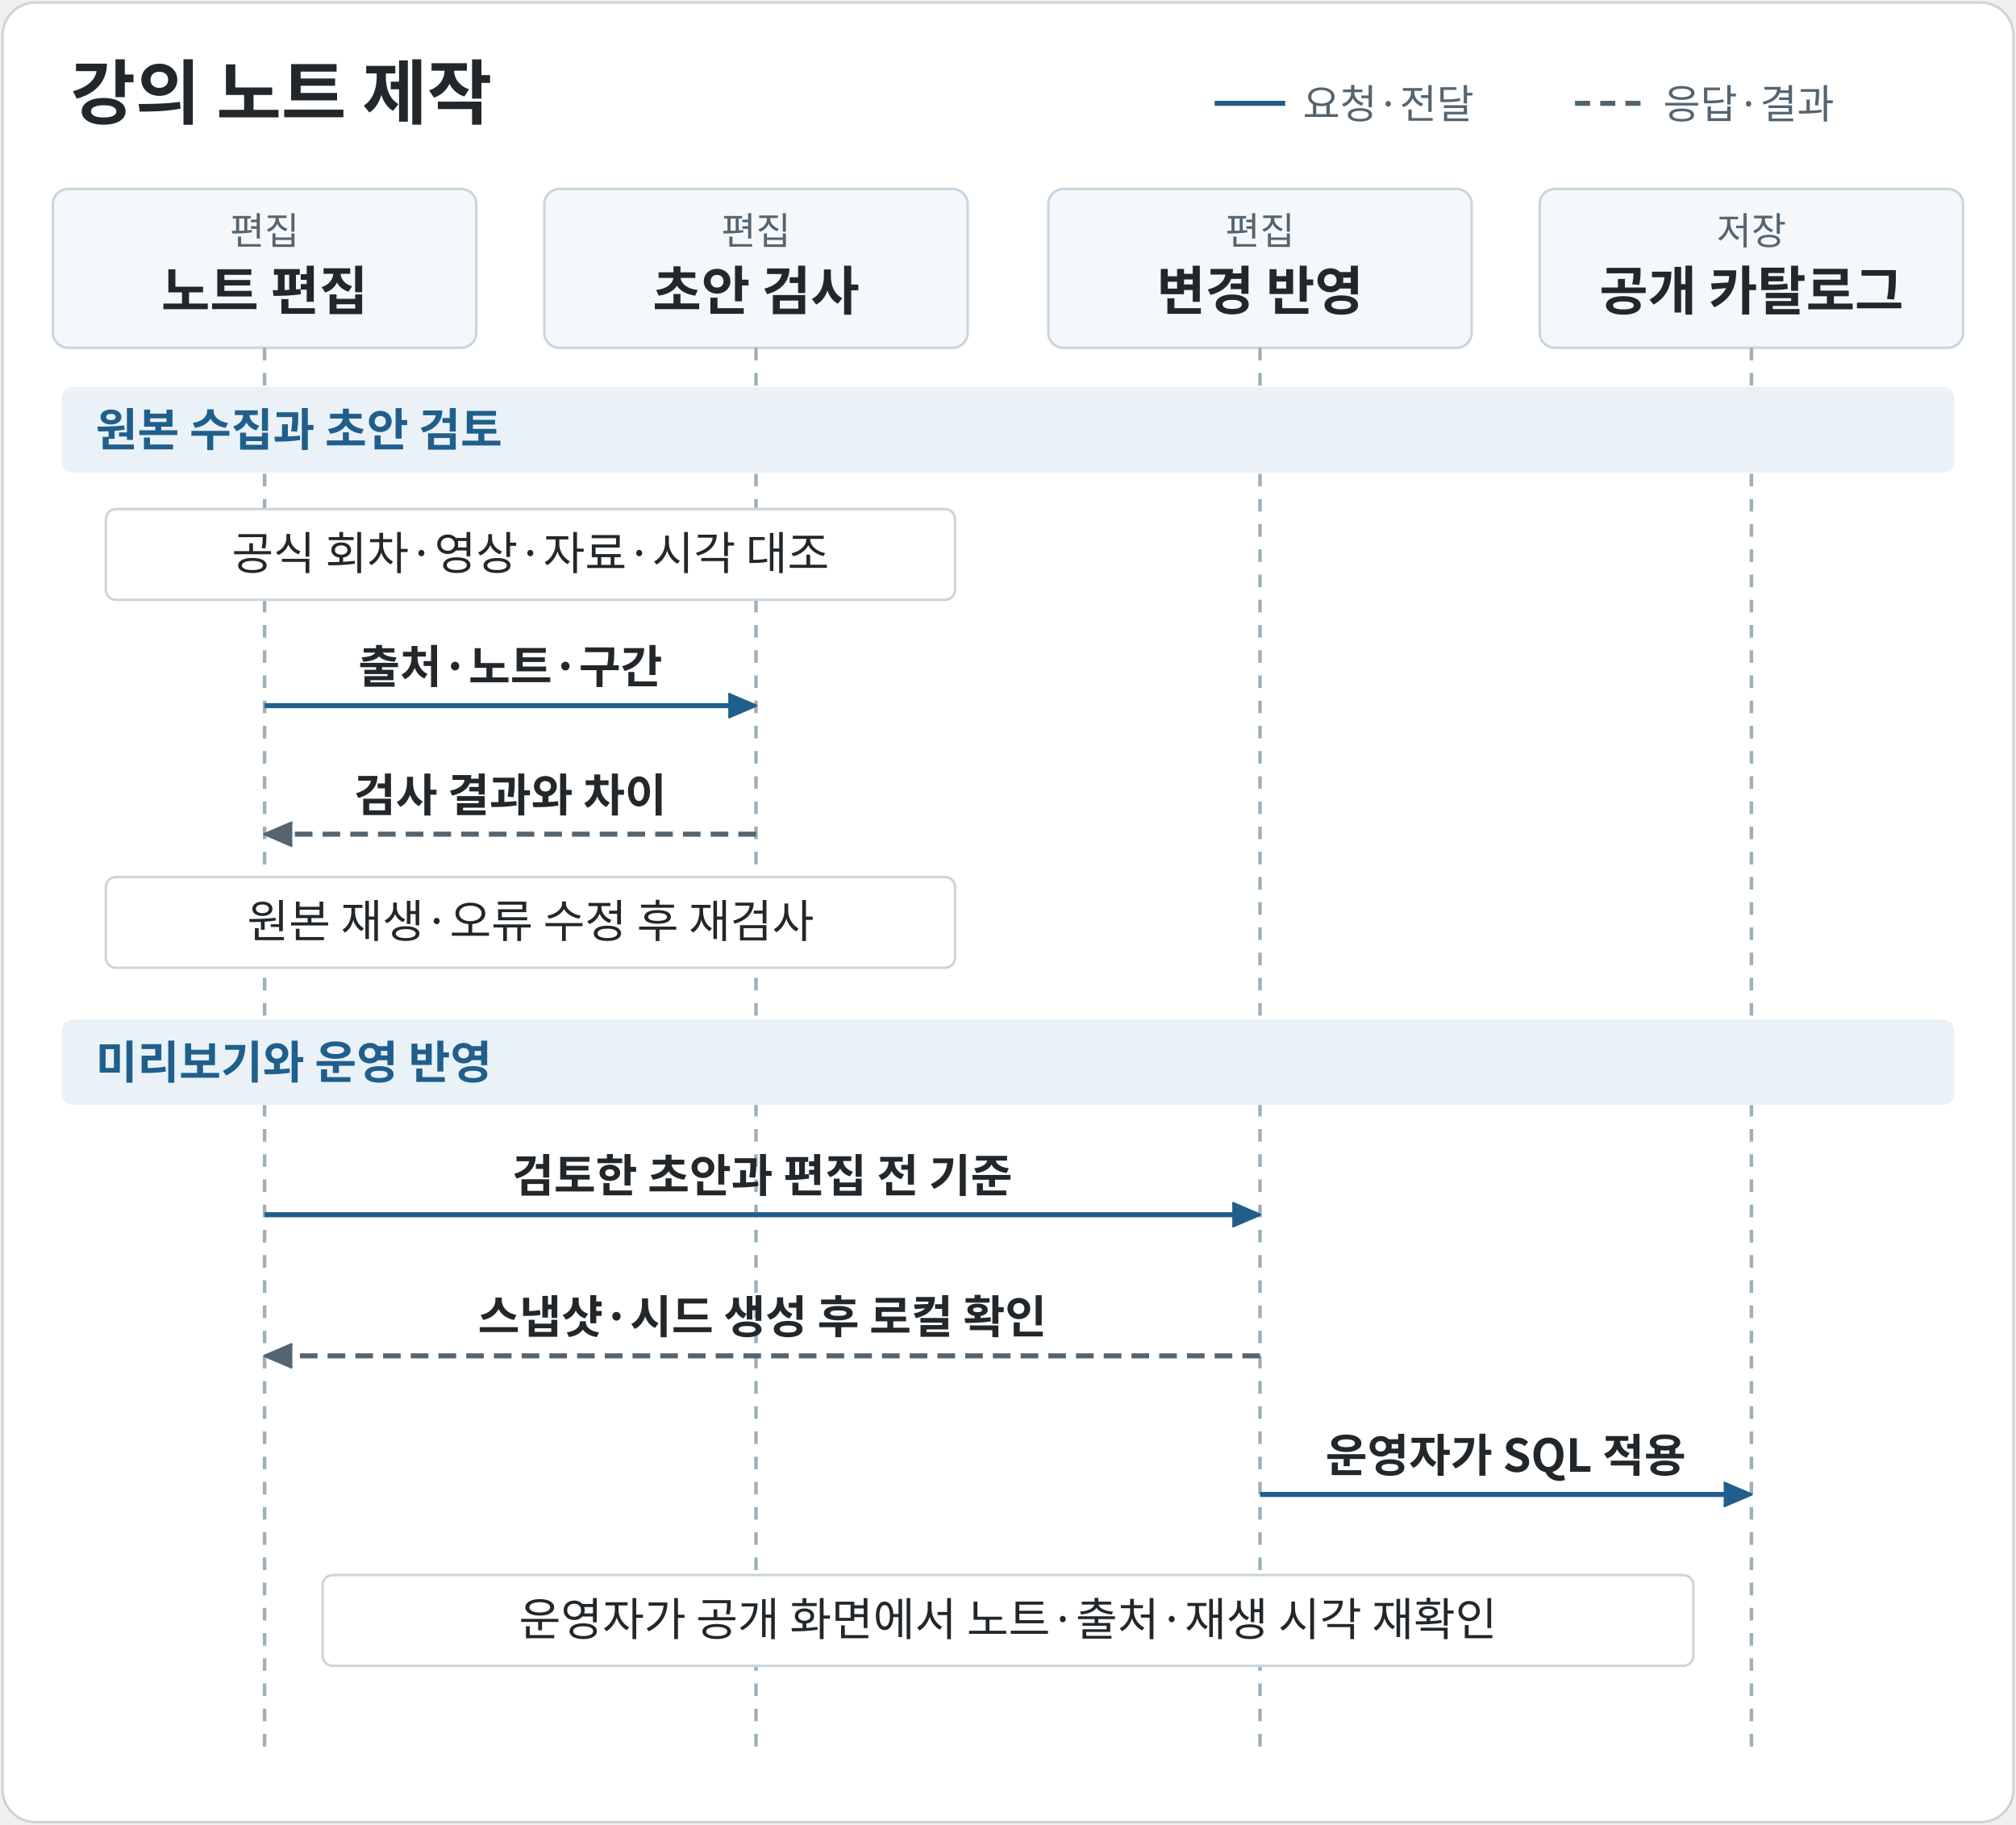
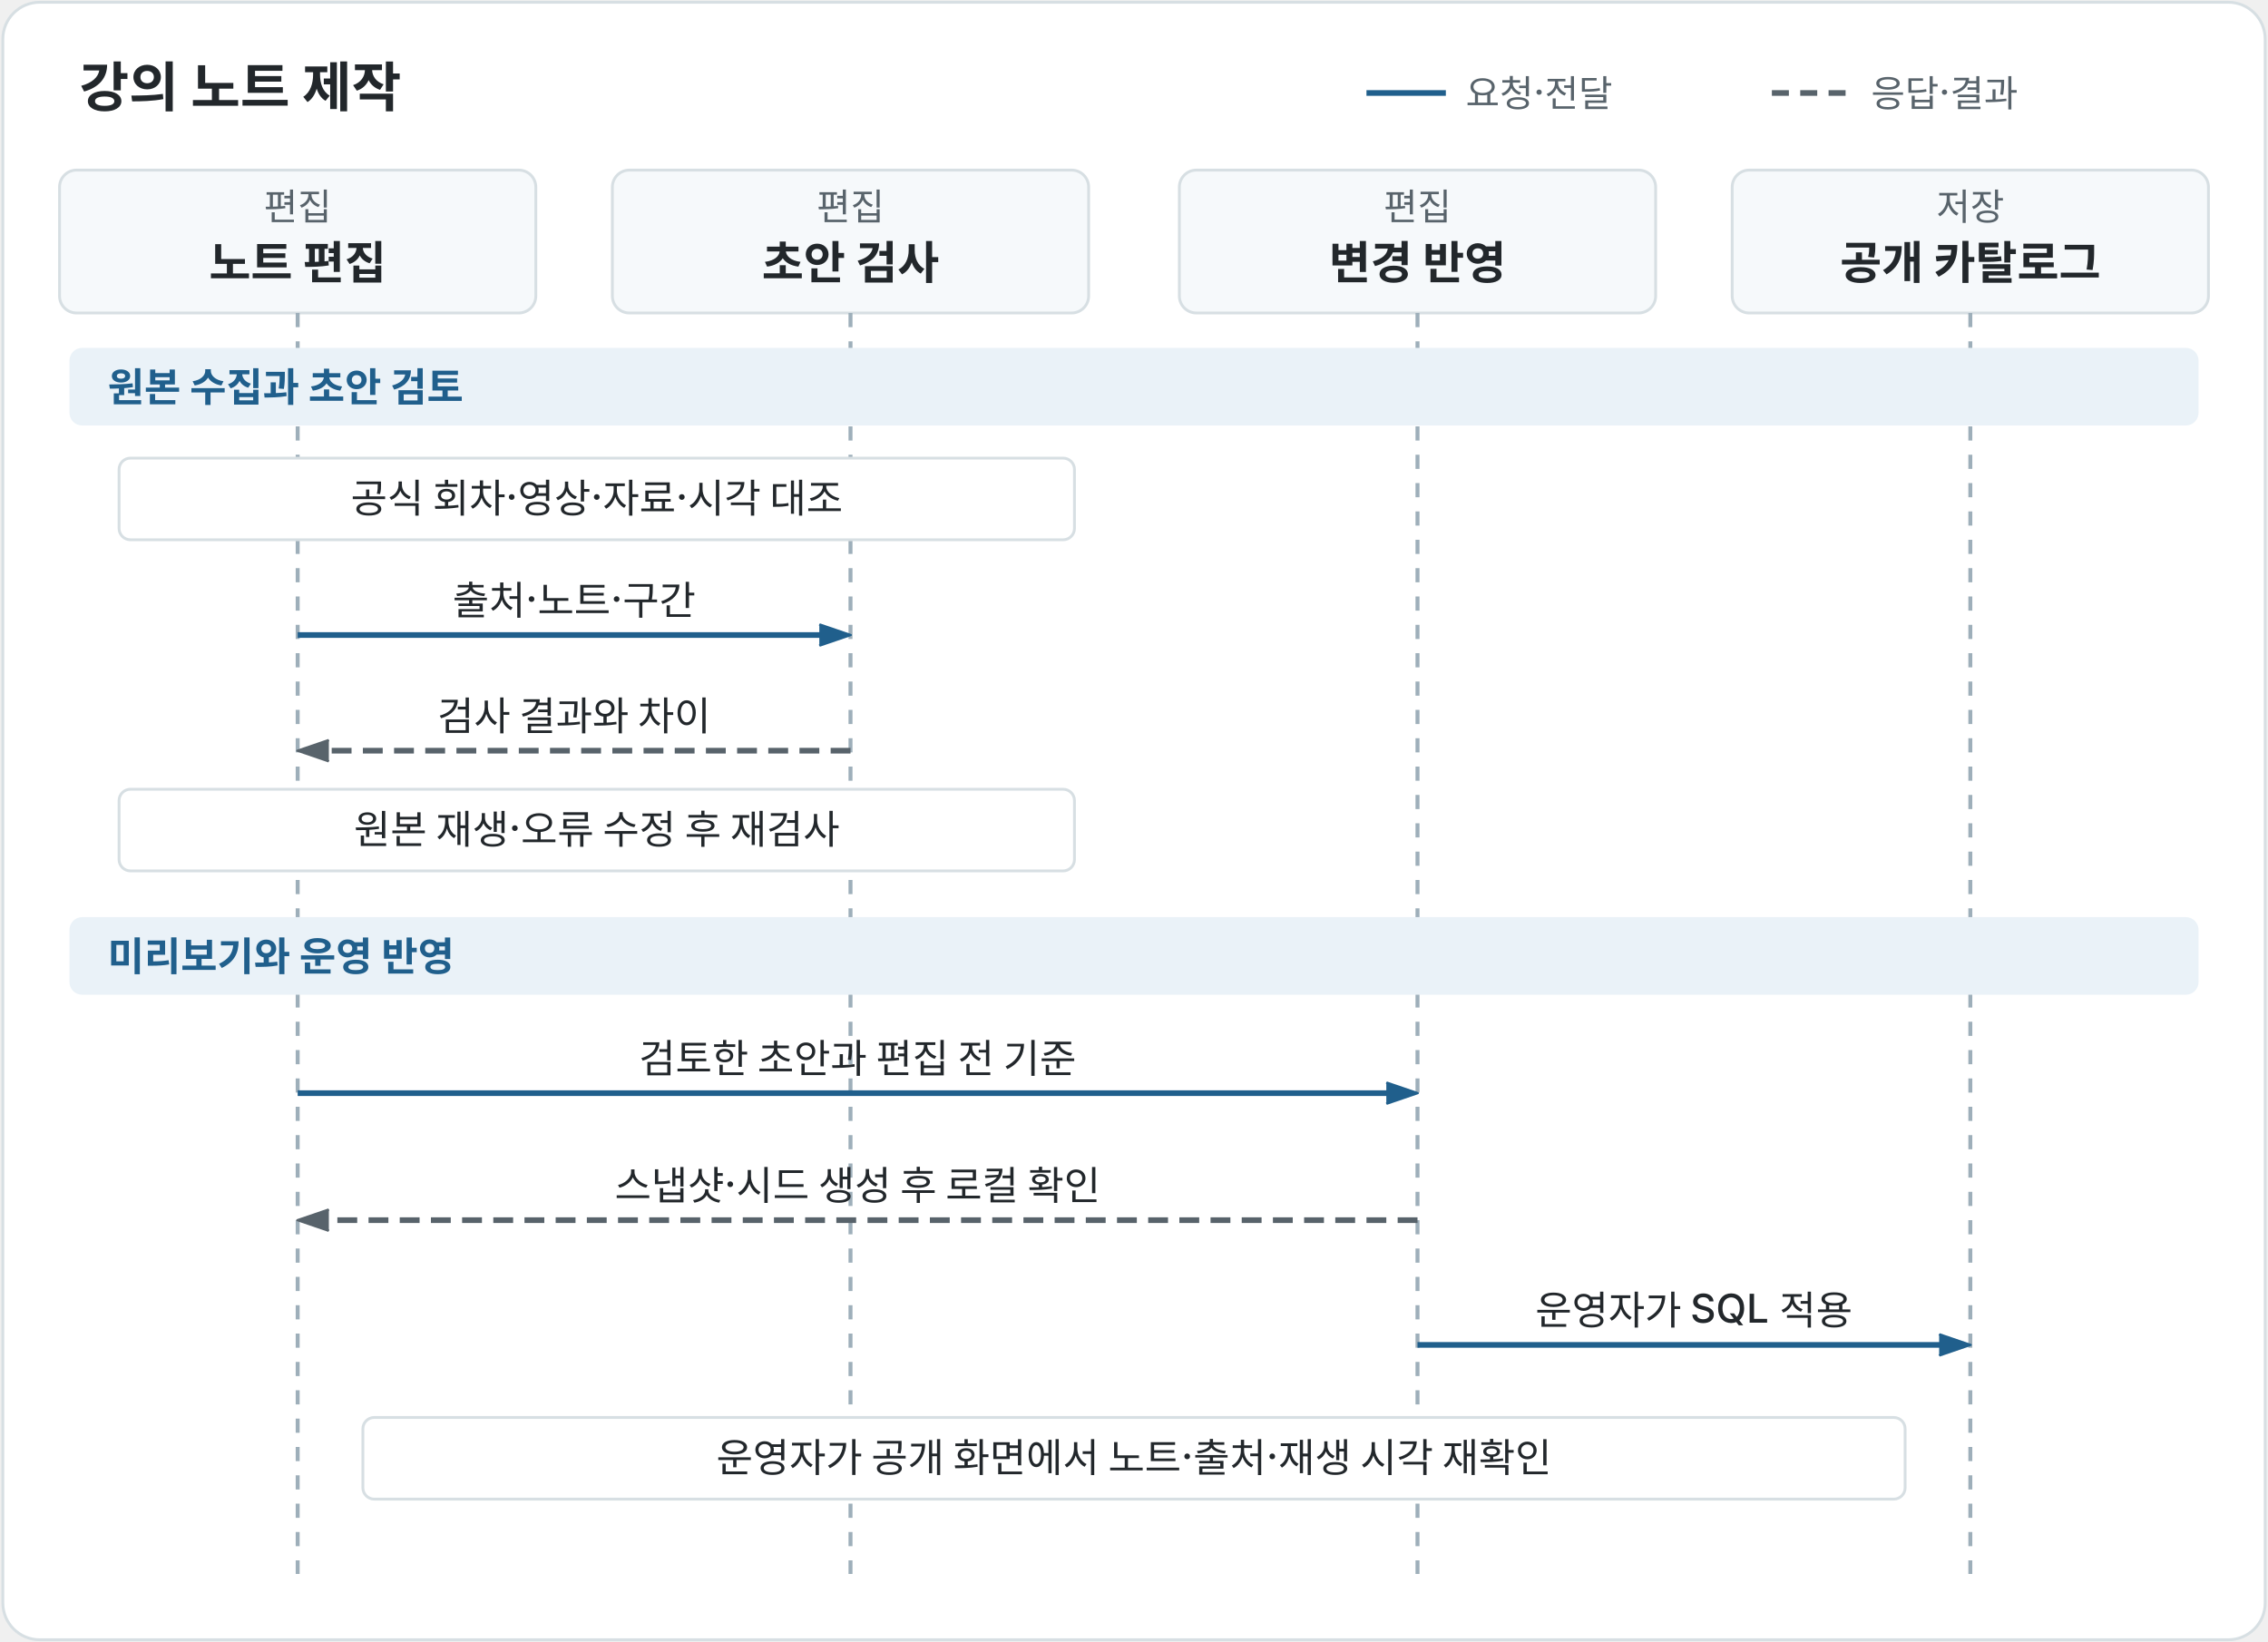
- <svg xmlns="http://www.w3.org/2000/svg" width="800" height="724" viewBox="0 0 800 724" role="img" aria-labelledby="title desc" font-family="Pretendard, Apple SD Gothic Neo, Noto Sans CJK KR, Noto Sans KR, sans-serif">
-   <rect x="1" y="1" width="798" height="722" rx="13" fill="#fff" stroke="#cad5dd" />
-   <text x="28" y="47" font-size="28" font-weight="700" fill="#22272b" text-anchor="start">강의 노트 제작</text>
-   <line x1="482" x2="510" y1="41" y2="41" stroke="#205f8c" stroke-width="2" />
-   <text x="517" y="47" font-size="16" font-weight="500" fill="#546471" text-anchor="start">요청·전달</text>
-   <line x1="625" x2="653" y1="41" y2="41" stroke="#546471" stroke-width="2" stroke-dasharray="6 4" />
-   <text x="660" y="47" font-size="16" font-weight="500" fill="#546471" text-anchor="start">응답·결과</text>
-   <rect x="21.0" y="75" width="168" height="63" rx="6" fill="#f5f8fa" stroke="#cad5dd" />
-   <text x="105" y="97" font-size="15" font-weight="500" fill="#546471" text-anchor="middle">편집</text>
-   <text x="105" y="123" font-size="21" font-weight="650" fill="#22272b" text-anchor="middle">노트 편집</text>
-   <line x1="105" x2="105" y1="138" y2="694" stroke="#9eafba" stroke-width="1.4" stroke-dasharray="5 5" />
-   <rect x="216.0" y="75" width="168" height="63" rx="6" fill="#f5f8fa" stroke="#cad5dd" />
-   <text x="300" y="97" font-size="15" font-weight="500" fill="#546471" text-anchor="middle">편집</text>
-   <text x="300" y="123" font-size="21" font-weight="650" fill="#22272b" text-anchor="middle">초안 검사</text>
-   <line x1="300" x2="300" y1="138" y2="694" stroke="#9eafba" stroke-width="1.4" stroke-dasharray="5 5" />
-   <rect x="416.0" y="75" width="168" height="63" rx="6" fill="#f5f8fa" stroke="#cad5dd" />
-   <text x="500" y="97" font-size="15" font-weight="500" fill="#546471" text-anchor="middle">편집</text>
-   <text x="500" y="123" font-size="21" font-weight="650" fill="#22272b" text-anchor="middle">변경 반영</text>
-   <line x1="500" x2="500" y1="138" y2="694" stroke="#9eafba" stroke-width="1.4" stroke-dasharray="5 5" />
-   <rect x="611.0" y="75" width="168" height="63" rx="6" fill="#f5f8fa" stroke="#cad5dd" />
-   <text x="695" y="97" font-size="15" font-weight="500" fill="#546471" text-anchor="middle">저장</text>
-   <text x="695" y="123" font-size="21" font-weight="650" fill="#22272b" text-anchor="middle">공개 카탈로그</text>
-   <line x1="695" x2="695" y1="138" y2="694" stroke="#9eafba" stroke-width="1.4" stroke-dasharray="5 5" />
-   <rect x="25" y="154" width="750" height="33" rx="4" fill="#eaf2f8" stroke="#eaf2f8" />
-   <text x="38" y="177" font-size="18" font-weight="650" fill="#205f8c" text-anchor="start">원본 수집과 초안 검토</text>
-   <rect x="42" y="202" width="337" height="36" rx="4" fill="#fff" stroke="#cad5dd" />
-   <text x="210.5" y="226" font-size="18" font-weight="500" fill="#22272b" text-anchor="middle">공식 회차·영상·자료·시각 대조</text>
-   <line x1="105" x2="296" y1="280" y2="280" stroke="#205f8c" stroke-width="2" />
-   <path d="M289 275.3 L300 280 L289 284.7" stroke="#205f8c" fill="#205f8c" stroke-linejoin="round" />
-   <text x="202.5" y="271" font-size="18" font-weight="550" fill="#22272b" text-anchor="middle">출처·노트·구간</text>
-   <line x1="300" x2="109" y1="331" y2="331" stroke="#546471" stroke-width="2" stroke-dasharray="7 4" />
-   <path d="M116 326.3 L105 331 L116 335.7" stroke="#546471" fill="#546471" stroke-linejoin="round" />
-   <text x="202.5" y="322" font-size="18" font-weight="550" fill="#22272b" text-anchor="middle">검사 결과와 차이</text>
-   <rect x="42" y="348" width="337" height="36" rx="4" fill="#fff" stroke="#cad5dd" />
-   <text x="210.5" y="372" font-size="18" font-weight="500" fill="#22272b" text-anchor="middle">원본 재생·오류 수정 후 재검사</text>
-   <rect x="25" y="405" width="750" height="33" rx="4" fill="#eaf2f8" stroke="#eaf2f8" />
-   <text x="38" y="428" font-size="18" font-weight="650" fill="#205f8c" text-anchor="start">미리보기와 운영 반영</text>
-   <line x1="105" x2="496" y1="482" y2="482" stroke="#205f8c" stroke-width="2" />
-   <path d="M489 477.3 L500 482 L489 486.7" stroke="#205f8c" fill="#205f8c" stroke-linejoin="round" />
-   <text x="302.5" y="473" font-size="18" font-weight="550" fill="#22272b" text-anchor="middle">검토한 초안과 편집 전 기준</text>
-   <line x1="500" x2="109" y1="538" y2="538" stroke="#546471" stroke-width="2" stroke-dasharray="7 4" />
-   <path d="M116 533.3 L105 538 L116 542.7" stroke="#546471" fill="#546471" stroke-linejoin="round" />
-   <text x="302.5" y="529" font-size="18" font-weight="550" fill="#22272b" text-anchor="middle">스냅샷·시드 생성 후 로컬 확인</text>
-   <line x1="500" x2="691" y1="593" y2="593" stroke="#205f8c" stroke-width="2" />
-   <path d="M684 588.3 L695 593 L684 597.7" stroke="#205f8c" fill="#205f8c" stroke-linejoin="round" />
-   <text x="597.5" y="584" font-size="18" font-weight="550" fill="#22272b" text-anchor="middle">운영자가 SQL 적용</text>
-   <rect x="128" y="625" width="544" height="36" rx="4" fill="#fff" stroke="#cad5dd" />
-   <text x="400.0" y="649" font-size="18" font-weight="500" fill="#22272b" text-anchor="middle">운영자가 공개 화면에서 노트·출처·재생 시각 재확인</text>
+ <svg xmlns="http://www.w3.org/2000/svg" width="800" height="579" viewBox="0 0 800 579" role="img" aria-labelledby="title desc" font-family="Inter, -apple-system, BlinkMacSystemFont, Segoe UI, Arial, Apple SD Gothic Neo, Malgun Gothic, Noto Sans KR, sans-serif">
+   <rect x="1" y="0.8" width="798" height="577.6" rx="13" fill="#fff" stroke="#d7dfe3" />
+   <text x="28" y="37.6" font-size="19" font-weight="600" fill="#22272b" text-anchor="start">강의 노트 제작</text>
+   <line x1="482" x2="510" y1="32.8" y2="32.8" stroke="#205f8c" stroke-width="2" />
+   <text x="517" y="37.6" font-size="13" font-weight="450" fill="#58636b" text-anchor="start">요청·전달</text>
+   <line x1="625" x2="653" y1="32.8" y2="32.8" stroke="#58636b" stroke-width="2" stroke-dasharray="6 4" />
+   <text x="660" y="37.6" font-size="13" font-weight="450" fill="#58636b" text-anchor="start">응답·결과</text>
+   <rect x="21.0" y="60" width="168" height="50.4" rx="6" fill="#f6f9fb" stroke="#d7dfe3" />
+   <text x="105" y="77.6" font-size="13" font-weight="450" fill="#58636b" text-anchor="middle">편집</text>
+   <text x="105" y="98.4" font-size="16" font-weight="600" fill="#22272b" text-anchor="middle">노트 편집</text>
+   <line x1="105" x2="105" y1="110.4" y2="555.2" stroke="#9eafba" stroke-width="1.4" stroke-dasharray="5 5" />
+   <rect x="216.0" y="60" width="168" height="50.4" rx="6" fill="#f6f9fb" stroke="#d7dfe3" />
+   <text x="300" y="77.6" font-size="13" font-weight="450" fill="#58636b" text-anchor="middle">편집</text>
+   <text x="300" y="98.4" font-size="16" font-weight="600" fill="#22272b" text-anchor="middle">초안 검사</text>
+   <line x1="300" x2="300" y1="110.4" y2="555.2" stroke="#9eafba" stroke-width="1.4" stroke-dasharray="5 5" />
+   <rect x="416.0" y="60" width="168" height="50.4" rx="6" fill="#f6f9fb" stroke="#d7dfe3" />
+   <text x="500" y="77.6" font-size="13" font-weight="450" fill="#58636b" text-anchor="middle">편집</text>
+   <text x="500" y="98.4" font-size="16" font-weight="600" fill="#22272b" text-anchor="middle">변경 반영</text>
+   <line x1="500" x2="500" y1="110.4" y2="555.2" stroke="#9eafba" stroke-width="1.4" stroke-dasharray="5 5" />
+   <rect x="611.0" y="60" width="168" height="50.4" rx="6" fill="#f6f9fb" stroke="#d7dfe3" />
+   <text x="695" y="77.6" font-size="13" font-weight="450" fill="#58636b" text-anchor="middle">저장</text>
+   <text x="695" y="98.4" font-size="16" font-weight="600" fill="#22272b" text-anchor="middle">공개 카탈로그</text>
+   <line x1="695" x2="695" y1="110.4" y2="555.2" stroke="#9eafba" stroke-width="1.4" stroke-dasharray="5 5" />
+   <rect x="25" y="123.2" width="750" height="26.4" rx="4" fill="#eaf2f8" stroke="#eaf2f8" />
+   <text x="38" y="141.6" font-size="14" font-weight="600" fill="#205f8c" text-anchor="start">원본 수집과 초안 검토</text>
+   <rect x="42" y="161.6" width="337" height="28.8" rx="4" fill="#fff" stroke="#d7dfe3" />
+   <text x="210.5" y="180.8" font-size="14" font-weight="450" fill="#22272b" text-anchor="middle">공식 회차·영상·자료·시각 대조</text>
+   <line x1="105" x2="296" y1="224" y2="224" stroke="#205f8c" stroke-width="2" />
+   <path transform="scale(1 .8)" d="M289 275.3 L300 280 L289 284.7" stroke="#205f8c" fill="#205f8c" stroke-linejoin="round" />
+   <text x="202.5" y="216.8" font-size="14" font-weight="450" fill="#22272b" text-anchor="middle">출처·노트·구간</text>
+   <line x1="300" x2="109" y1="264.8" y2="264.8" stroke="#58636b" stroke-width="2" stroke-dasharray="7 4" />
+   <path transform="scale(1 .8)" d="M116 326.3 L105 331 L116 335.7" stroke="#58636b" fill="#58636b" stroke-linejoin="round" />
+   <text x="202.5" y="257.6" font-size="14" font-weight="450" fill="#22272b" text-anchor="middle">검사 결과와 차이</text>
+   <rect x="42" y="278.4" width="337" height="28.8" rx="4" fill="#fff" stroke="#d7dfe3" />
+   <text x="210.5" y="297.6" font-size="14" font-weight="450" fill="#22272b" text-anchor="middle">원본 재생·오류 수정 후 재검사</text>
+   <rect x="25" y="324" width="750" height="26.4" rx="4" fill="#eaf2f8" stroke="#eaf2f8" />
+   <text x="38" y="342.4" font-size="14" font-weight="600" fill="#205f8c" text-anchor="start">미리보기와 운영 반영</text>
+   <line x1="105" x2="496" y1="385.6" y2="385.6" stroke="#205f8c" stroke-width="2" />
+   <path transform="scale(1 .8)" d="M489 477.3 L500 482 L489 486.7" stroke="#205f8c" fill="#205f8c" stroke-linejoin="round" />
+   <text x="302.5" y="378.4" font-size="14" font-weight="450" fill="#22272b" text-anchor="middle">검토한 초안과 편집 전 기준</text>
+   <line x1="500" x2="109" y1="430.4" y2="430.4" stroke="#58636b" stroke-width="2" stroke-dasharray="7 4" />
+   <path transform="scale(1 .8)" d="M116 533.3 L105 538 L116 542.7" stroke="#58636b" fill="#58636b" stroke-linejoin="round" />
+   <text x="302.5" y="423.2" font-size="14" font-weight="450" fill="#22272b" text-anchor="middle">스냅샷·시드 생성 후 로컬 확인</text>
+   <line x1="500" x2="691" y1="474.4" y2="474.4" stroke="#205f8c" stroke-width="2" />
+   <path transform="scale(1 .8)" d="M684 588.3 L695 593 L684 597.7" stroke="#205f8c" fill="#205f8c" stroke-linejoin="round" />
+   <text x="597.5" y="467.2" font-size="14" font-weight="450" fill="#22272b" text-anchor="middle">운영자가 SQL 적용</text>
+   <rect x="128" y="500" width="544" height="28.8" rx="4" fill="#fff" stroke="#d7dfe3" />
+   <text x="400.0" y="519.2" font-size="14" font-weight="450" fill="#22272b" text-anchor="middle">운영자가 공개 화면에서 노트·출처·재생 시각 재확인</text>
</svg>
